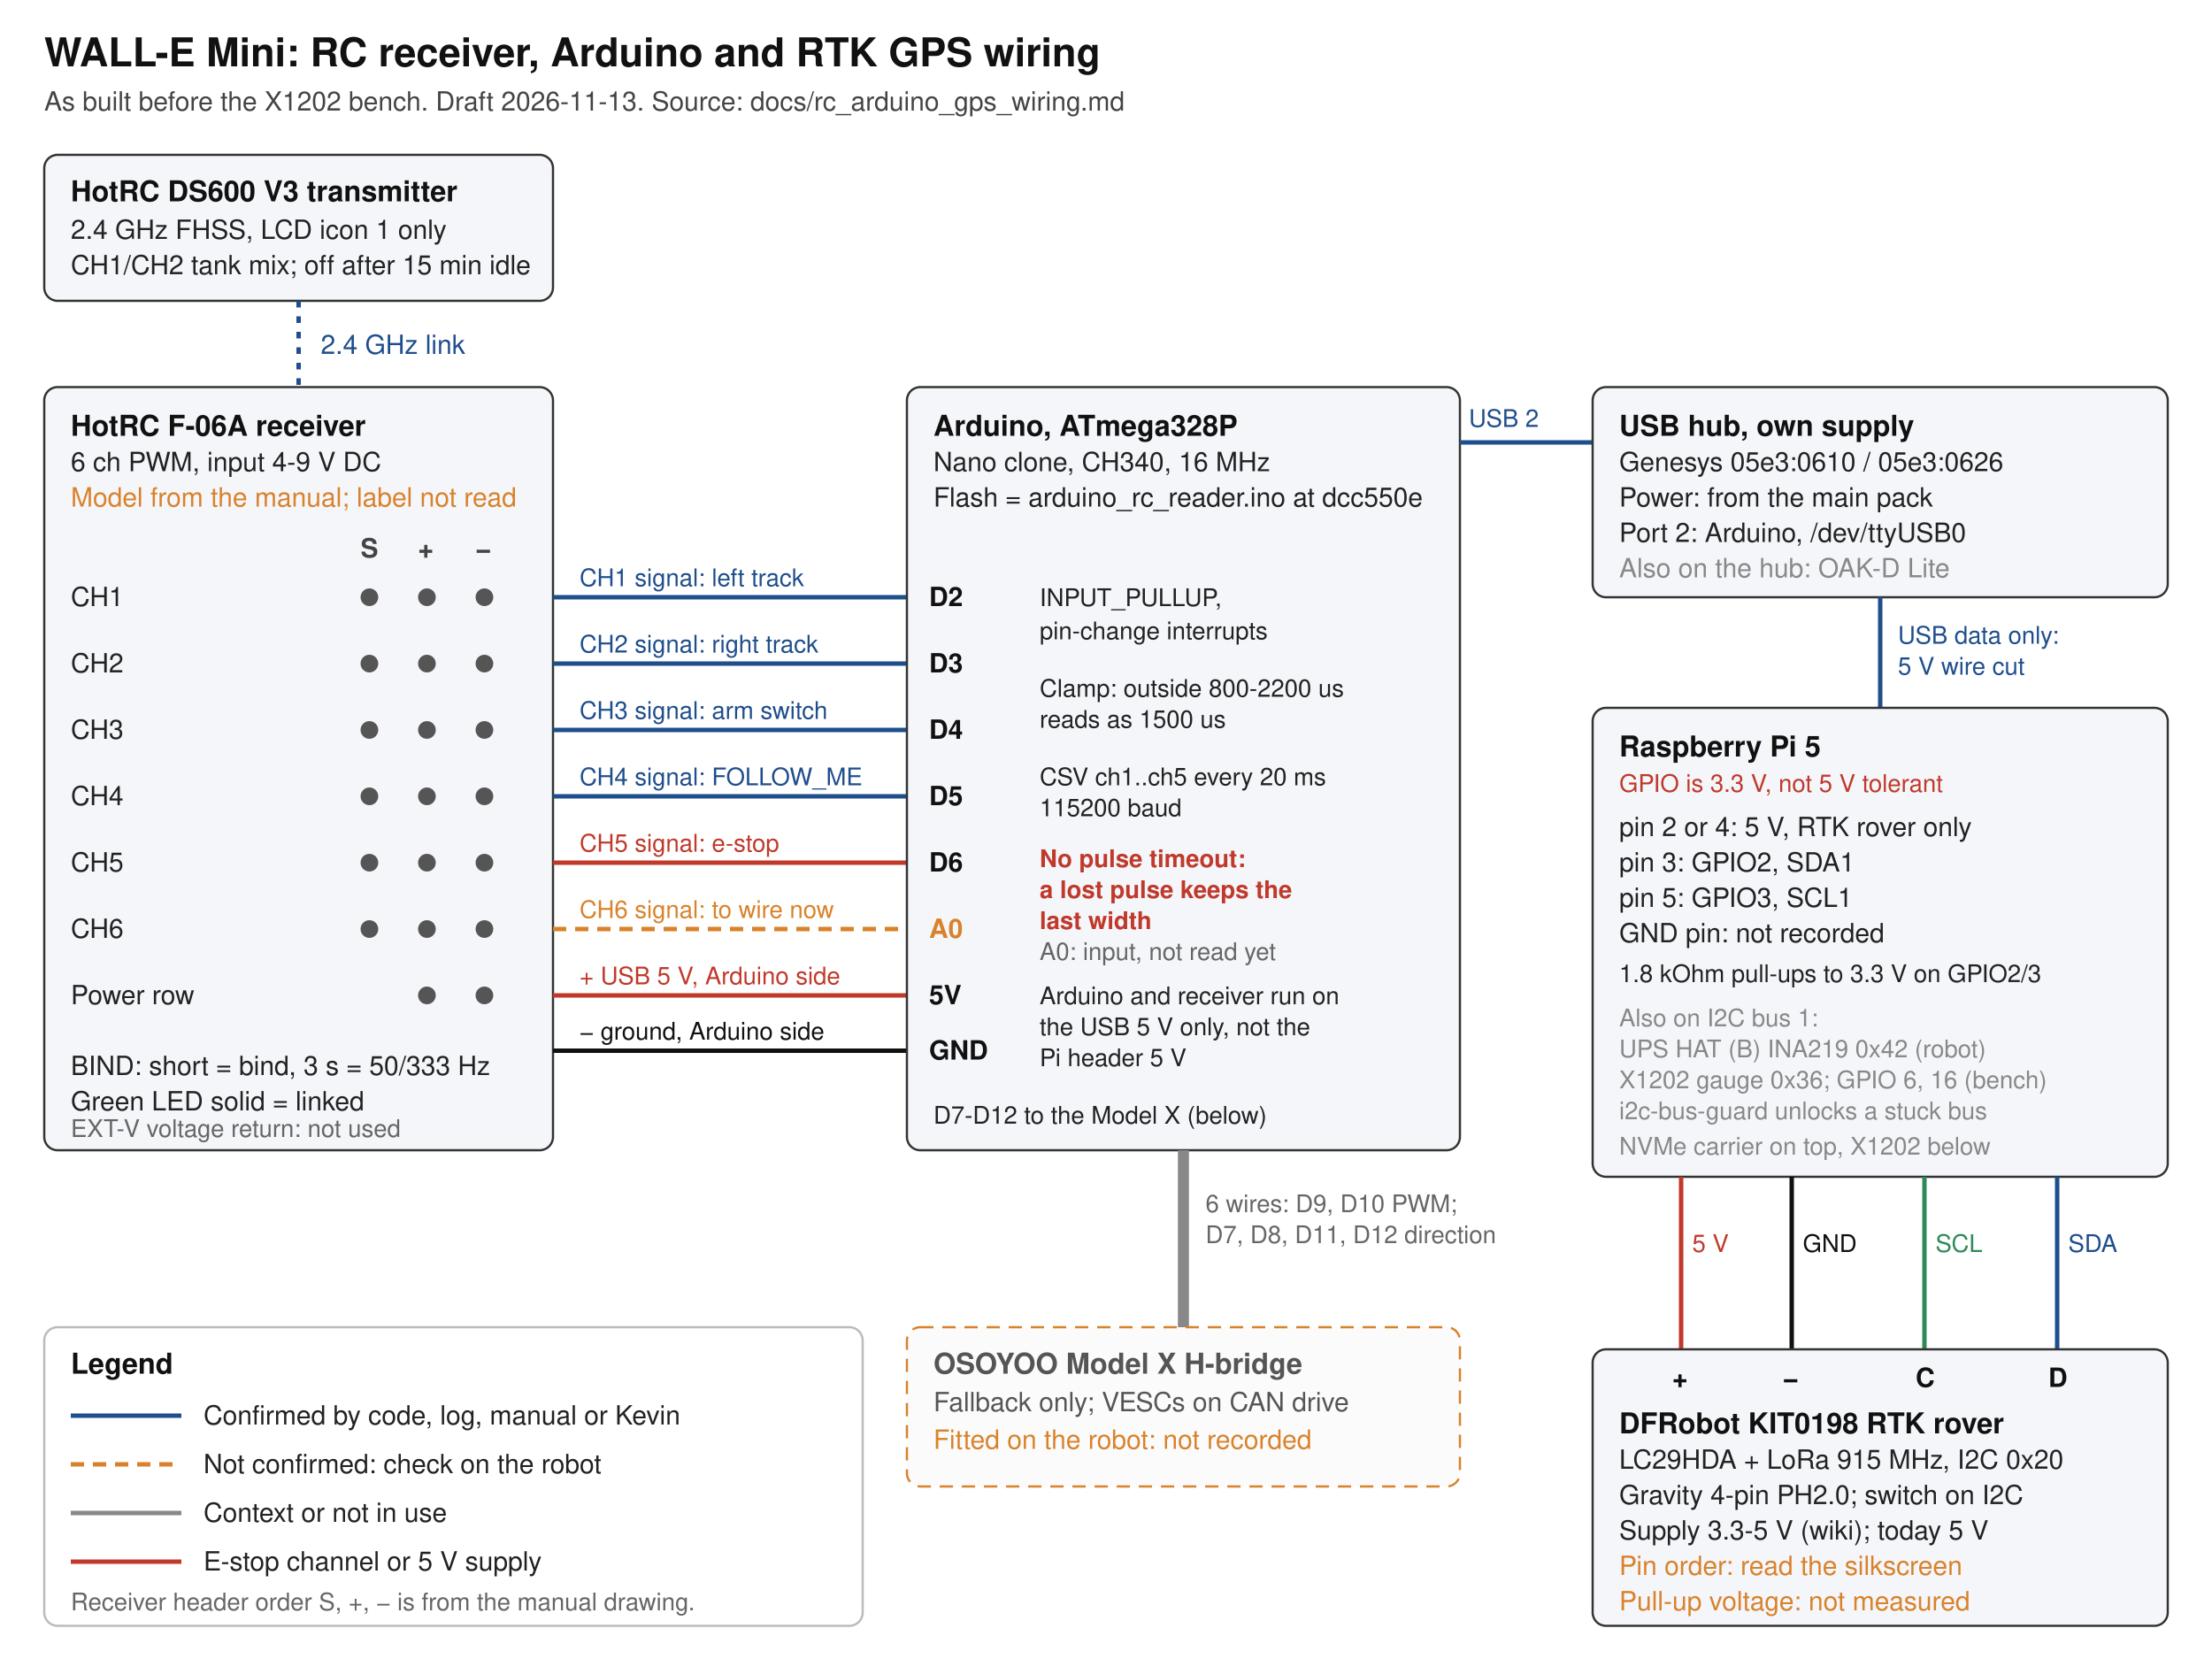
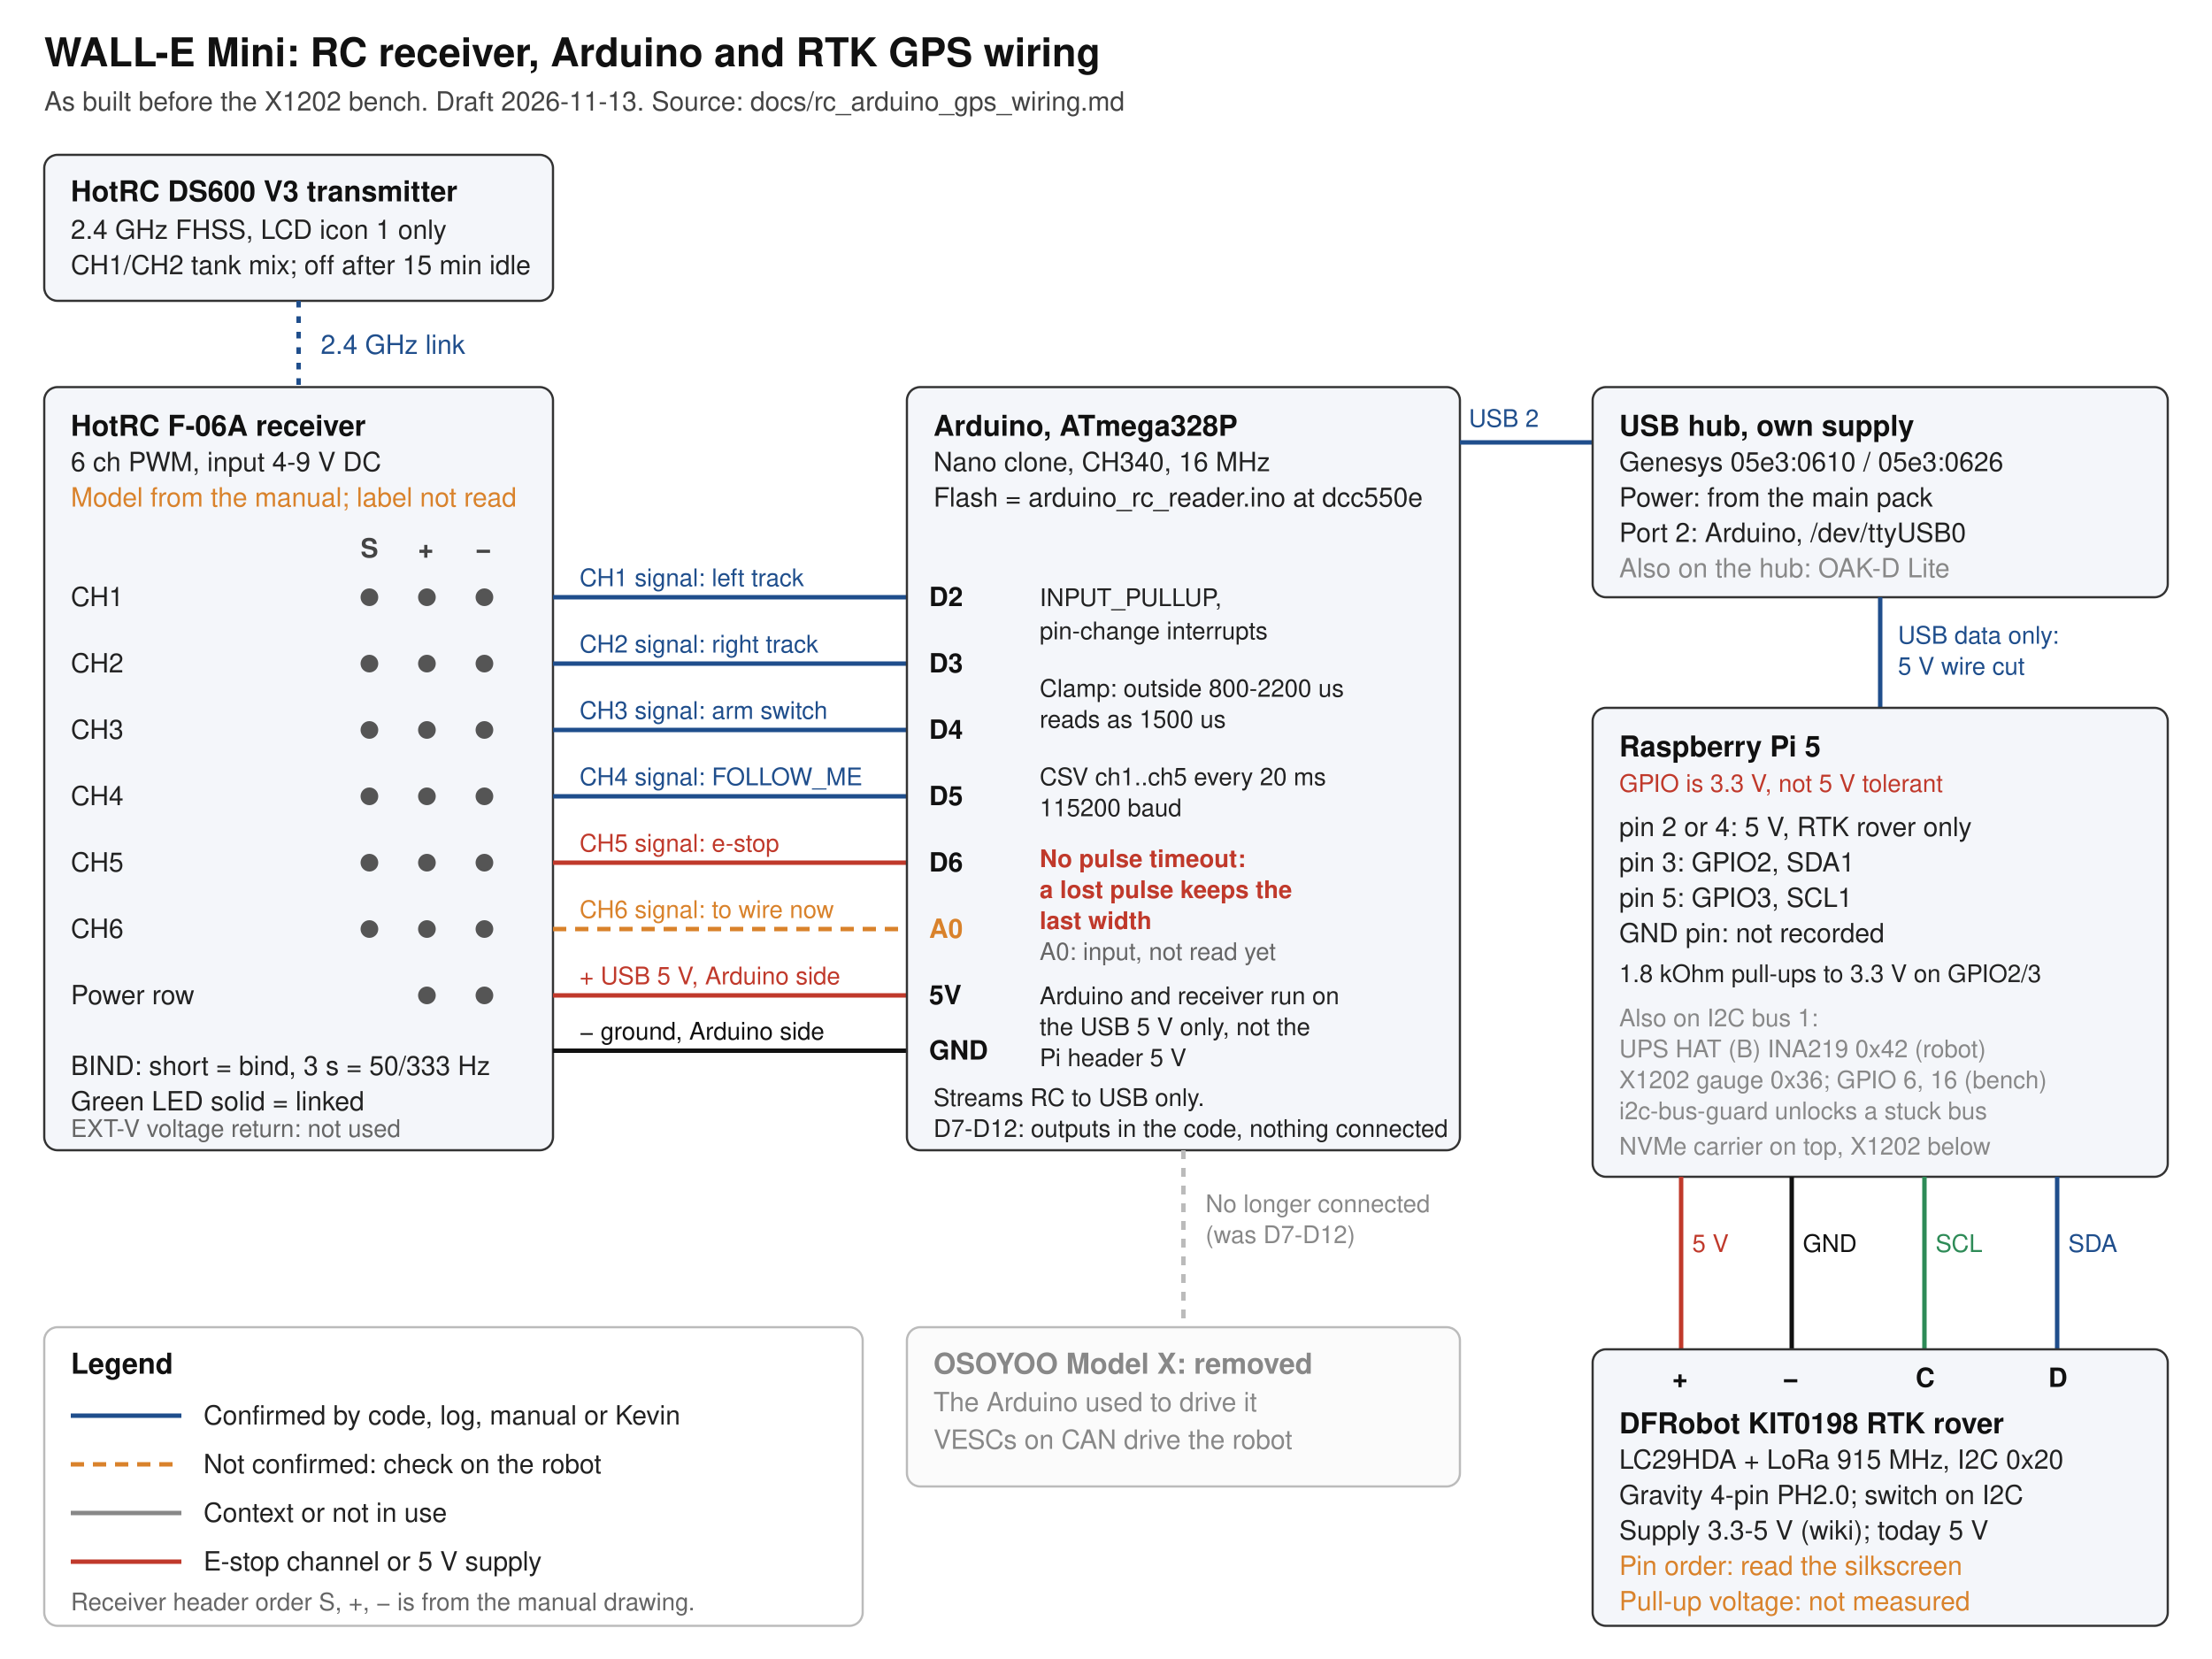
<svg xmlns="http://www.w3.org/2000/svg" viewBox="0 0 1000 750" width="1000" height="750" font-family="Helvetica, Arial, sans-serif" font-size="12">
  <rect x="0" y="0" width="1000" height="750" fill="#ffffff" />
  <text x="20" y="30" font-size="18" font-weight="bold" fill="#111">WALL-E Mini: RC receiver, Arduino and RTK GPS wiring</text>
  <text x="20" y="50" fill="#444">As built before the X1202 bench. Draft 2026-11-13. Source: docs/rc_arduino_gps_wiring.md</text>
  <rect x="20" y="70" width="230" height="66" rx="6" fill="#f4f6fa" stroke="#333" />
  <text x="32" y="91" font-size="13" font-weight="bold" fill="#111">HotRC DS600 V3 transmitter</text>
  <text x="32" y="108" fill="#222">2.4 GHz FHSS, LCD icon 1 only</text>
  <text x="32" y="124" fill="#222">CH1/CH2 tank mix; off after 15 min idle</text>
  <line x1="135" y1="136" x2="135" y2="175" stroke="#1f4e8c" stroke-width="2" stroke-dasharray="3,4" />
  <text x="145" y="160" fill="#1f4e8c">2.4 GHz link</text>
  <rect x="20" y="175" width="230" height="345" rx="6" fill="#f4f6fa" stroke="#333" />
  <text x="32" y="197" font-size="13" font-weight="bold" fill="#111">HotRC F-06A receiver</text>
  <text x="32" y="213" fill="#222">6 ch PWM, input 4-9 V DC</text>
  <text x="32" y="229" fill="#d9822b">Model from the manual; label not read</text>
  <text x="163" y="252" font-weight="bold" fill="#444">S</text>
  <text x="189" y="252" font-weight="bold" fill="#444">+</text>
  <text x="215" y="252" font-weight="bold" fill="#444">−</text>
  <g fill="#222">
    <text x="32" y="274">CH1</text>
    <text x="32" y="304">CH2</text>
    <text x="32" y="334">CH3</text>
    <text x="32" y="364">CH4</text>
    <text x="32" y="394">CH5</text>
    <text x="32" y="424">CH6</text>
    <text x="32" y="454">Power row</text>
  </g>
  <g fill="#555">
    <circle cx="167" cy="270" r="4" />
    <circle cx="193" cy="270" r="4" />
    <circle cx="219" cy="270" r="4" />
    <circle cx="167" cy="300" r="4" />
    <circle cx="193" cy="300" r="4" />
    <circle cx="219" cy="300" r="4" />
    <circle cx="167" cy="330" r="4" />
    <circle cx="193" cy="330" r="4" />
    <circle cx="219" cy="330" r="4" />
    <circle cx="167" cy="360" r="4" />
    <circle cx="193" cy="360" r="4" />
    <circle cx="219" cy="360" r="4" />
    <circle cx="167" cy="390" r="4" />
    <circle cx="193" cy="390" r="4" />
    <circle cx="219" cy="390" r="4" />
    <circle cx="167" cy="420" r="4" />
    <circle cx="193" cy="420" r="4" />
    <circle cx="219" cy="420" r="4" />
    <circle cx="193" cy="450" r="4" />
    <circle cx="219" cy="450" r="4" />
  </g>
  <text x="32" y="486" fill="#222">BIND: short = bind, 3 s = 50/333 Hz</text>
  <text x="32" y="502" fill="#222">Green LED solid = linked</text>
  <text x="32" y="514" font-size="11" fill="#666">EXT-V voltage return: not used</text>
  <g stroke-width="2" fill="none">
    <line x1="250" y1="270" x2="410" y2="270" stroke="#1f4e8c" />
    <line x1="250" y1="300" x2="410" y2="300" stroke="#1f4e8c" />
    <line x1="250" y1="330" x2="410" y2="330" stroke="#1f4e8c" />
    <line x1="250" y1="360" x2="410" y2="360" stroke="#1f4e8c" />
    <line x1="250" y1="390" x2="410" y2="390" stroke="#c0392b" />
    <line x1="250" y1="420" x2="410" y2="420" stroke="#d9822b" stroke-dasharray="6,4" />
    <line x1="250" y1="450" x2="410" y2="450" stroke="#c0392b" />
    <line x1="250" y1="475" x2="410" y2="475" stroke="#111" />
  </g>
  <g font-size="11">
    <text x="262" y="265" fill="#1f4e8c">CH1 signal: left track</text>
    <text x="262" y="295" fill="#1f4e8c">CH2 signal: right track</text>
    <text x="262" y="325" fill="#1f4e8c">CH3 signal: arm switch</text>
    <text x="262" y="355" fill="#1f4e8c">CH4 signal: FOLLOW_ME</text>
    <text x="262" y="385" fill="#c0392b">CH5 signal: e-stop</text>
    <text x="262" y="415" fill="#d9822b">CH6 signal: to wire now</text>
    <text x="262" y="445" fill="#c0392b">+ USB 5 V, Arduino side</text>
    <text x="262" y="470" fill="#111">− ground, Arduino side</text>
  </g>
  <rect x="410" y="175" width="250" height="345" rx="6" fill="#f4f6fa" stroke="#333" />
  <text x="422" y="197" font-size="13" font-weight="bold" fill="#111">Arduino, ATmega328P</text>
  <text x="422" y="213" fill="#222">Nano clone, CH340, 16 MHz</text>
  <text x="422" y="229" fill="#222">Flash = arduino_rc_reader.ino at dcc550e</text>
  <g fill="#111" font-weight="bold">
    <text x="420" y="274">D2</text>
    <text x="420" y="304">D3</text>
    <text x="420" y="334">D4</text>
    <text x="420" y="364">D5</text>
    <text x="420" y="394">D6</text>
    <text x="420" y="424" fill="#d9822b">A0</text>
    <text x="420" y="454">5V</text>
    <text x="420" y="479">GND</text>
  </g>
  <g fill="#222" font-size="11">
    <text x="470" y="274">INPUT_PULLUP,</text>
    <text x="470" y="289">pin-change interrupts</text>
    <text x="470" y="315">Clamp: outside 800-2200 us</text>
    <text x="470" y="329">reads as 1500 us</text>
    <text x="470" y="355">CSV ch1..ch5 every 20 ms</text>
    <text x="470" y="369">115200 baud</text>
    <text x="470" y="392" fill="#c0392b" font-weight="bold">No pulse timeout:</text>
    <text x="470" y="406" fill="#c0392b" font-weight="bold">a lost pulse keeps the</text>
    <text x="470" y="420" fill="#c0392b" font-weight="bold">last width</text>
    <text x="470" y="434" fill="#666">A0: input, not read yet</text>
  </g>
  <text x="470" y="454" font-size="11" fill="#222">Arduino and receiver run on</text>
  <text x="470" y="468" font-size="11" fill="#222">the USB 5 V only, not the</text>
  <text x="470" y="482" font-size="11" fill="#222">Pi header 5 V</text>
-   <text x="422" y="508" font-size="11" fill="#222">D7-D12 to the Model X (below)</text>
+   <text x="422" y="500" font-size="11" fill="#222">Streams RC to USB only.</text>
+   <text x="422" y="514" font-size="11" fill="#222">D7-D12: outputs in the code, nothing connected</text>
  <line x1="660" y1="200" x2="720" y2="200" stroke="#1f4e8c" stroke-width="2" />
  <text x="664" y="193" font-size="11" fill="#1f4e8c">USB 2</text>
-   <line x1="535" y1="520" x2="535" y2="600" stroke="#888" stroke-width="5" />
-   <text x="545" y="548" font-size="11" fill="#666">6 wires: D9, D10 PWM;</text>
-   <text x="545" y="562" font-size="11" fill="#666">D7, D8, D11, D12 direction</text>
-   <rect x="410" y="600" width="250" height="72" rx="6" fill="#fbfbfb" stroke="#d9822b" stroke-dasharray="6,4" />
-   <text x="422" y="621" font-size="13" font-weight="bold" fill="#555">OSOYOO Model X H-bridge</text>
-   <text x="422" y="638" fill="#555">Fallback only; VESCs on CAN drive</text>
-   <text x="422" y="655" fill="#d9822b">Fitted on the robot: not recorded</text>
+   <line x1="535" y1="520" x2="535" y2="600" stroke="#bbb" stroke-width="2" stroke-dasharray="4,4" />
+   <text x="545" y="548" font-size="11" fill="#888">No longer connected</text>
+   <text x="545" y="562" font-size="11" fill="#888">(was D7-D12)</text>
+   <rect x="410" y="600" width="250" height="72" rx="6" fill="#fbfbfb" stroke="#bbb" />
+   <text x="422" y="621" font-size="13" font-weight="bold" fill="#888">OSOYOO Model X: removed</text>
+   <text x="422" y="638" fill="#888">The Arduino used to drive it</text>
+   <text x="422" y="655" fill="#888">VESCs on CAN drive the robot</text>
  <rect x="720" y="175" width="260" height="95" rx="6" fill="#f4f6fa" stroke="#333" />
  <text x="732" y="197" font-size="13" font-weight="bold" fill="#111">USB hub, own supply</text>
  <text x="732" y="213" fill="#222">Genesys 05e3:0610 / 05e3:0626</text>
  <text x="732" y="229" fill="#222">Power: from the main pack</text>
  <text x="732" y="245" fill="#222">Port 2: Arduino, /dev/ttyUSB0</text>
  <text x="732" y="261" fill="#888">Also on the hub: OAK-D Lite</text>
  <line x1="850" y1="270" x2="850" y2="320" stroke="#1f4e8c" stroke-width="2" />
  <text x="858" y="291" font-size="11" fill="#1f4e8c">USB data only:</text>
  <text x="858" y="305" font-size="11" fill="#1f4e8c">5 V wire cut</text>
  <rect x="720" y="320" width="260" height="212" rx="6" fill="#f4f6fa" stroke="#333" />
  <text x="732" y="342" font-size="13" font-weight="bold" fill="#111">Raspberry Pi 5</text>
  <text x="732" y="358" font-size="11" fill="#c0392b">GPIO is 3.3 V, not 5 V tolerant</text>
  <g fill="#222">
    <text x="732" y="378">pin 2 or 4: 5 V, RTK rover only</text>
    <text x="732" y="394">pin 3: GPIO2, SDA1</text>
    <text x="732" y="410">pin 5: GPIO3, SCL1</text>
    <text x="732" y="426">GND pin: not recorded</text>
  </g>
  <text x="732" y="444" font-size="11" fill="#222">1.8 kOhm pull-ups to 3.3 V on GPIO2/3</text>
  <text x="732" y="464" font-size="11" fill="#888">Also on I2C bus 1:</text>
  <text x="732" y="478" font-size="11" fill="#888">UPS HAT (B) INA219 0x42 (robot)</text>
  <text x="732" y="492" font-size="11" fill="#888">X1202 gauge 0x36; GPIO 6, 16 (bench)</text>
  <text x="732" y="506" font-size="11" fill="#888">i2c-bus-guard unlocks a stuck bus</text>
  <text x="732" y="522" font-size="11" fill="#888">NVMe carrier on top, X1202 below</text>
  <g stroke-width="2">
    <line x1="760" y1="532" x2="760" y2="610" stroke="#c0392b" />
    <line x1="810" y1="532" x2="810" y2="610" stroke="#111" />
    <line x1="870" y1="532" x2="870" y2="610" stroke="#2e8b57" />
    <line x1="930" y1="532" x2="930" y2="610" stroke="#1f4e8c" />
  </g>
  <g font-size="11">
    <text x="765" y="566" fill="#c0392b">5 V</text>
    <text x="815" y="566" fill="#111">GND</text>
    <text x="875" y="566" fill="#2e8b57">SCL</text>
    <text x="935" y="566" fill="#1f4e8c">SDA</text>
  </g>
  <rect x="720" y="610" width="260" height="125" rx="6" fill="#f4f6fa" stroke="#333" />
  <g font-weight="bold" fill="#111">
    <text x="756" y="627">+</text>
    <text x="806" y="627">−</text>
    <text x="866" y="627">C</text>
    <text x="926" y="627">D</text>
  </g>
  <text x="732" y="648" font-size="13" font-weight="bold" fill="#111">DFRobot KIT0198 RTK rover</text>
  <text x="732" y="664" fill="#222">LC29HDA + LoRa 915 MHz, I2C 0x20</text>
  <text x="732" y="680" fill="#222">Gravity 4-pin PH2.0; switch on I2C</text>
  <text x="732" y="696" fill="#222">Supply 3.3-5 V (wiki); today 5 V</text>
  <text x="732" y="712" fill="#d9822b">Pin order: read the silkscreen</text>
  <text x="732" y="728" fill="#d9822b">Pull-up voltage: not measured</text>
  <rect x="20" y="600" width="370" height="135" rx="6" fill="#ffffff" stroke="#bbb" />
  <text x="32" y="621" font-size="13" font-weight="bold" fill="#111">Legend</text>
  <line x1="32" y1="640" x2="82" y2="640" stroke="#1f4e8c" stroke-width="2" />
  <text x="92" y="644" fill="#222">Confirmed by code, log, manual or Kevin</text>
  <line x1="32" y1="662" x2="82" y2="662" stroke="#d9822b" stroke-width="2" stroke-dasharray="6,4" />
  <text x="92" y="666" fill="#222">Not confirmed: check on the robot</text>
  <line x1="32" y1="684" x2="82" y2="684" stroke="#888" stroke-width="2" />
  <text x="92" y="688" fill="#222">Context or not in use</text>
  <line x1="32" y1="706" x2="82" y2="706" stroke="#c0392b" stroke-width="2" />
  <text x="92" y="710" fill="#222">E-stop channel or 5 V supply</text>
  <text x="32" y="728" font-size="11" fill="#666">Receiver header order S, +, − is from the manual drawing.</text>
</svg>
